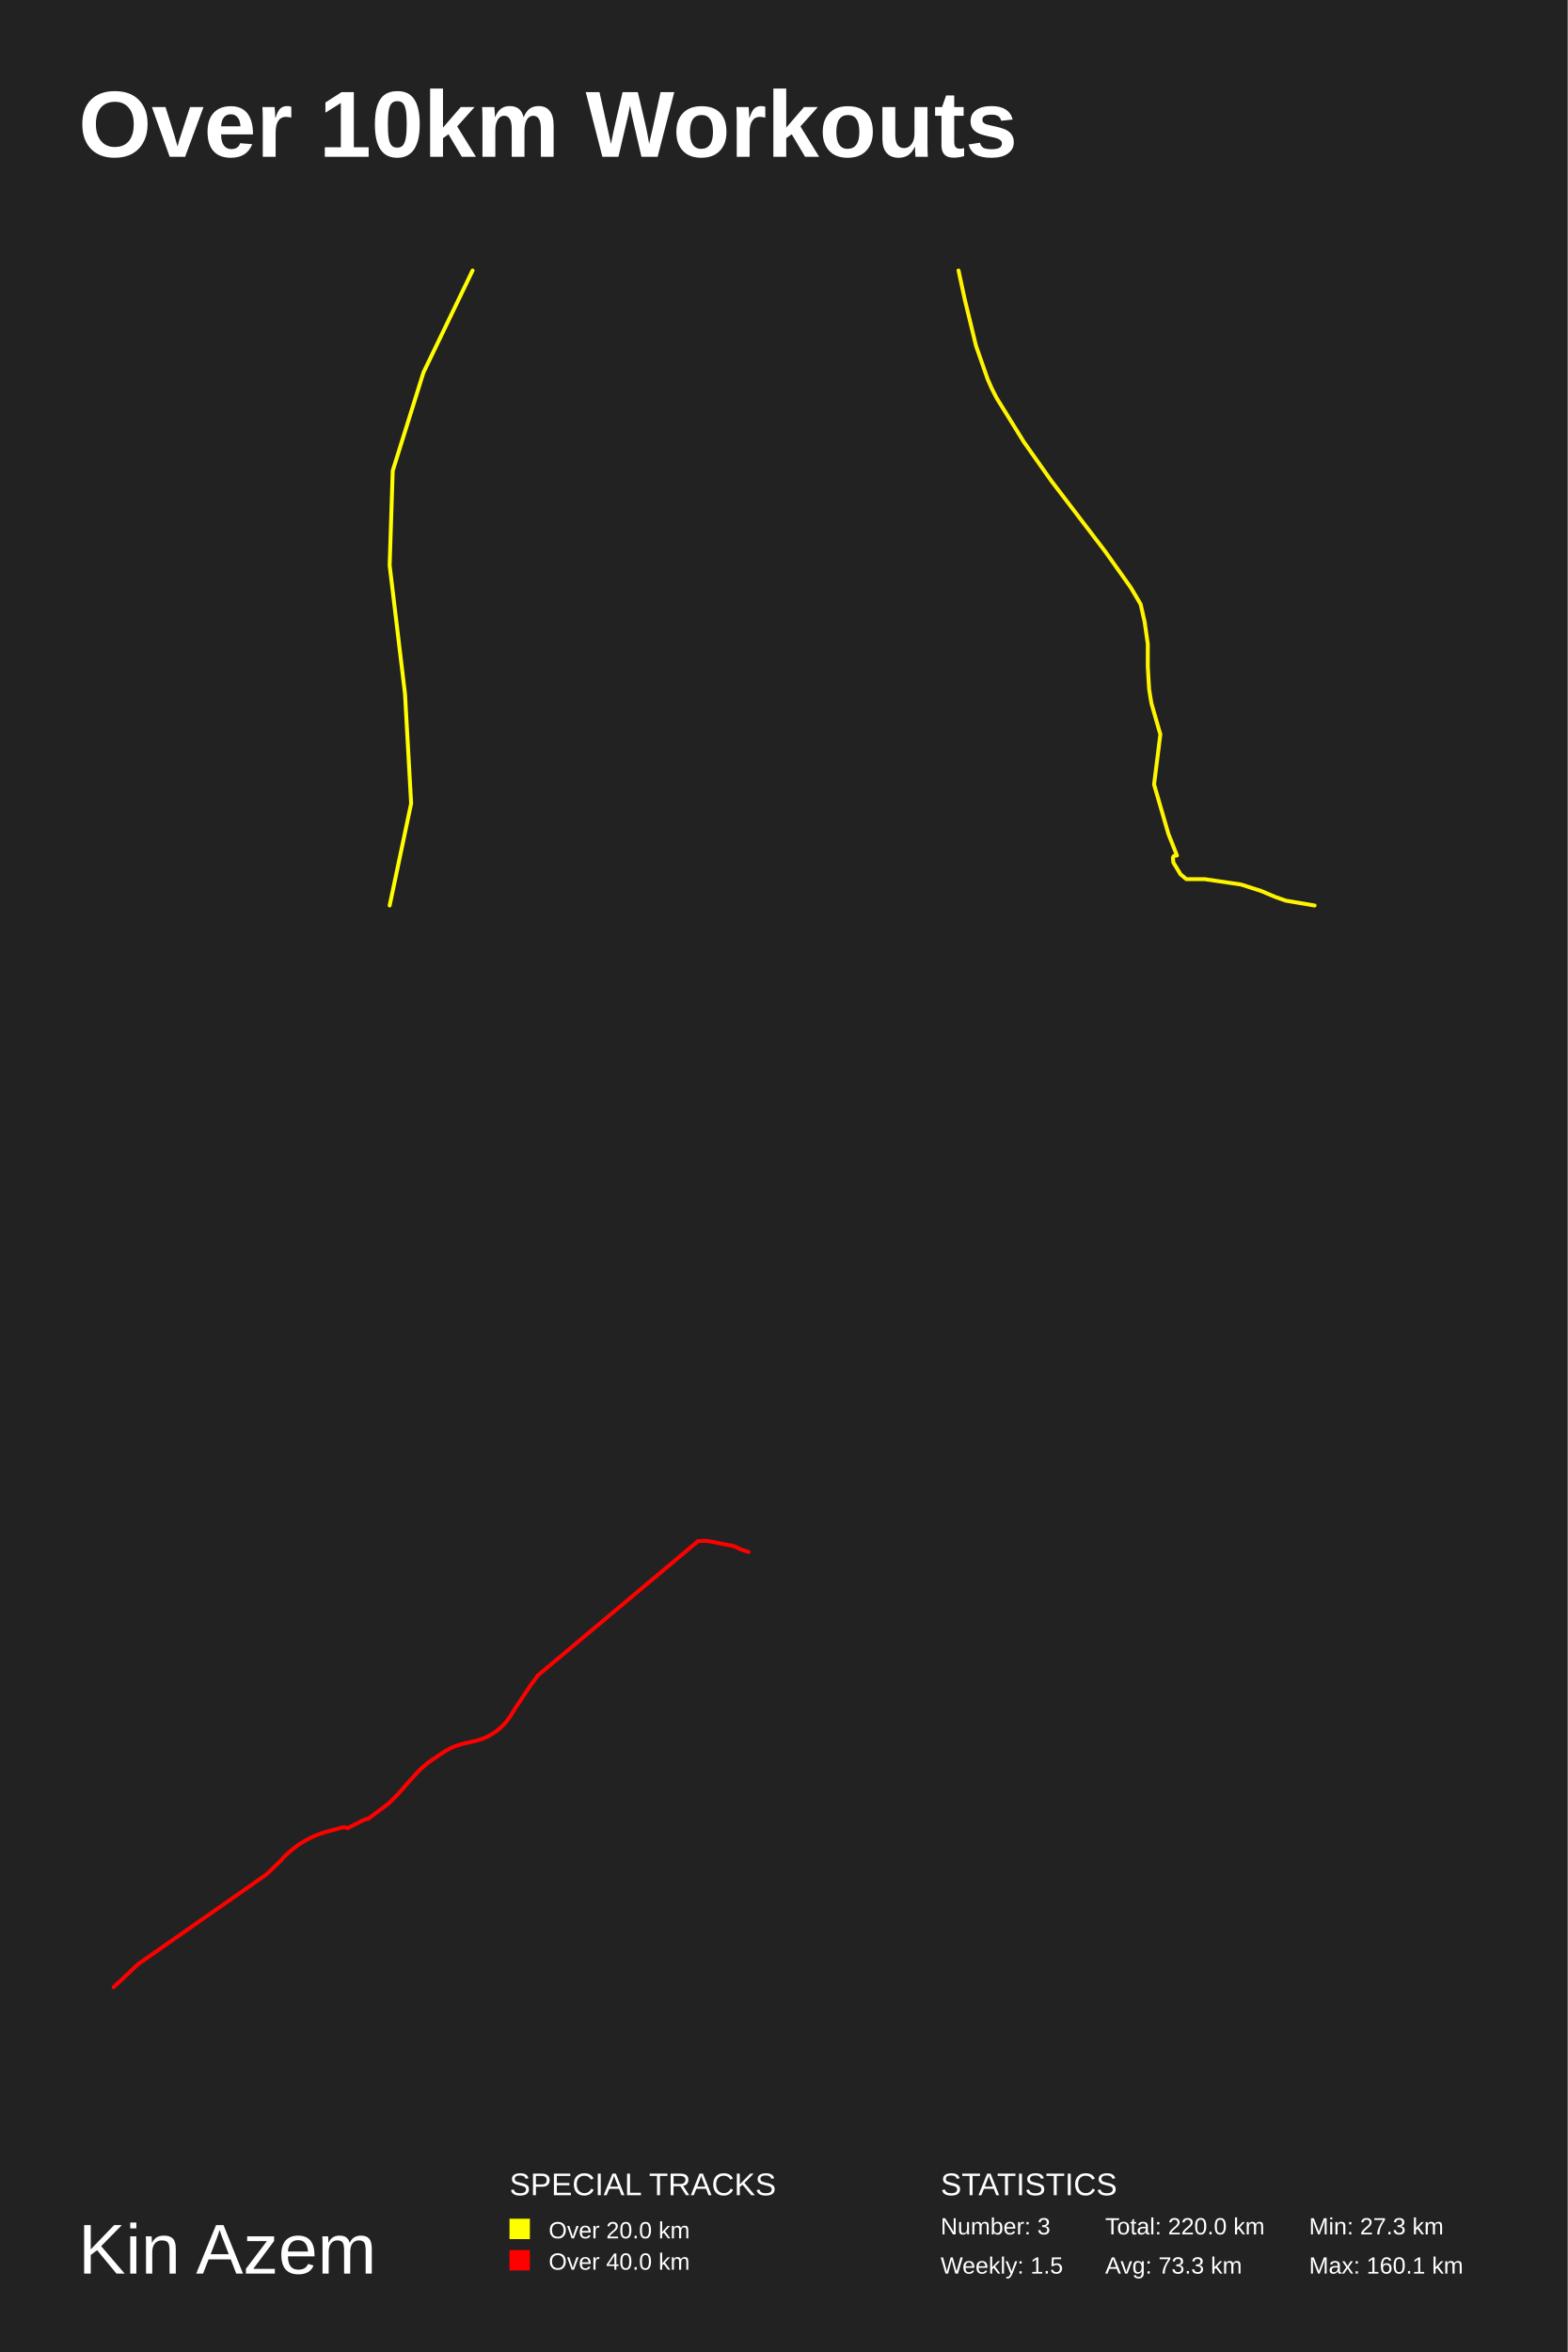
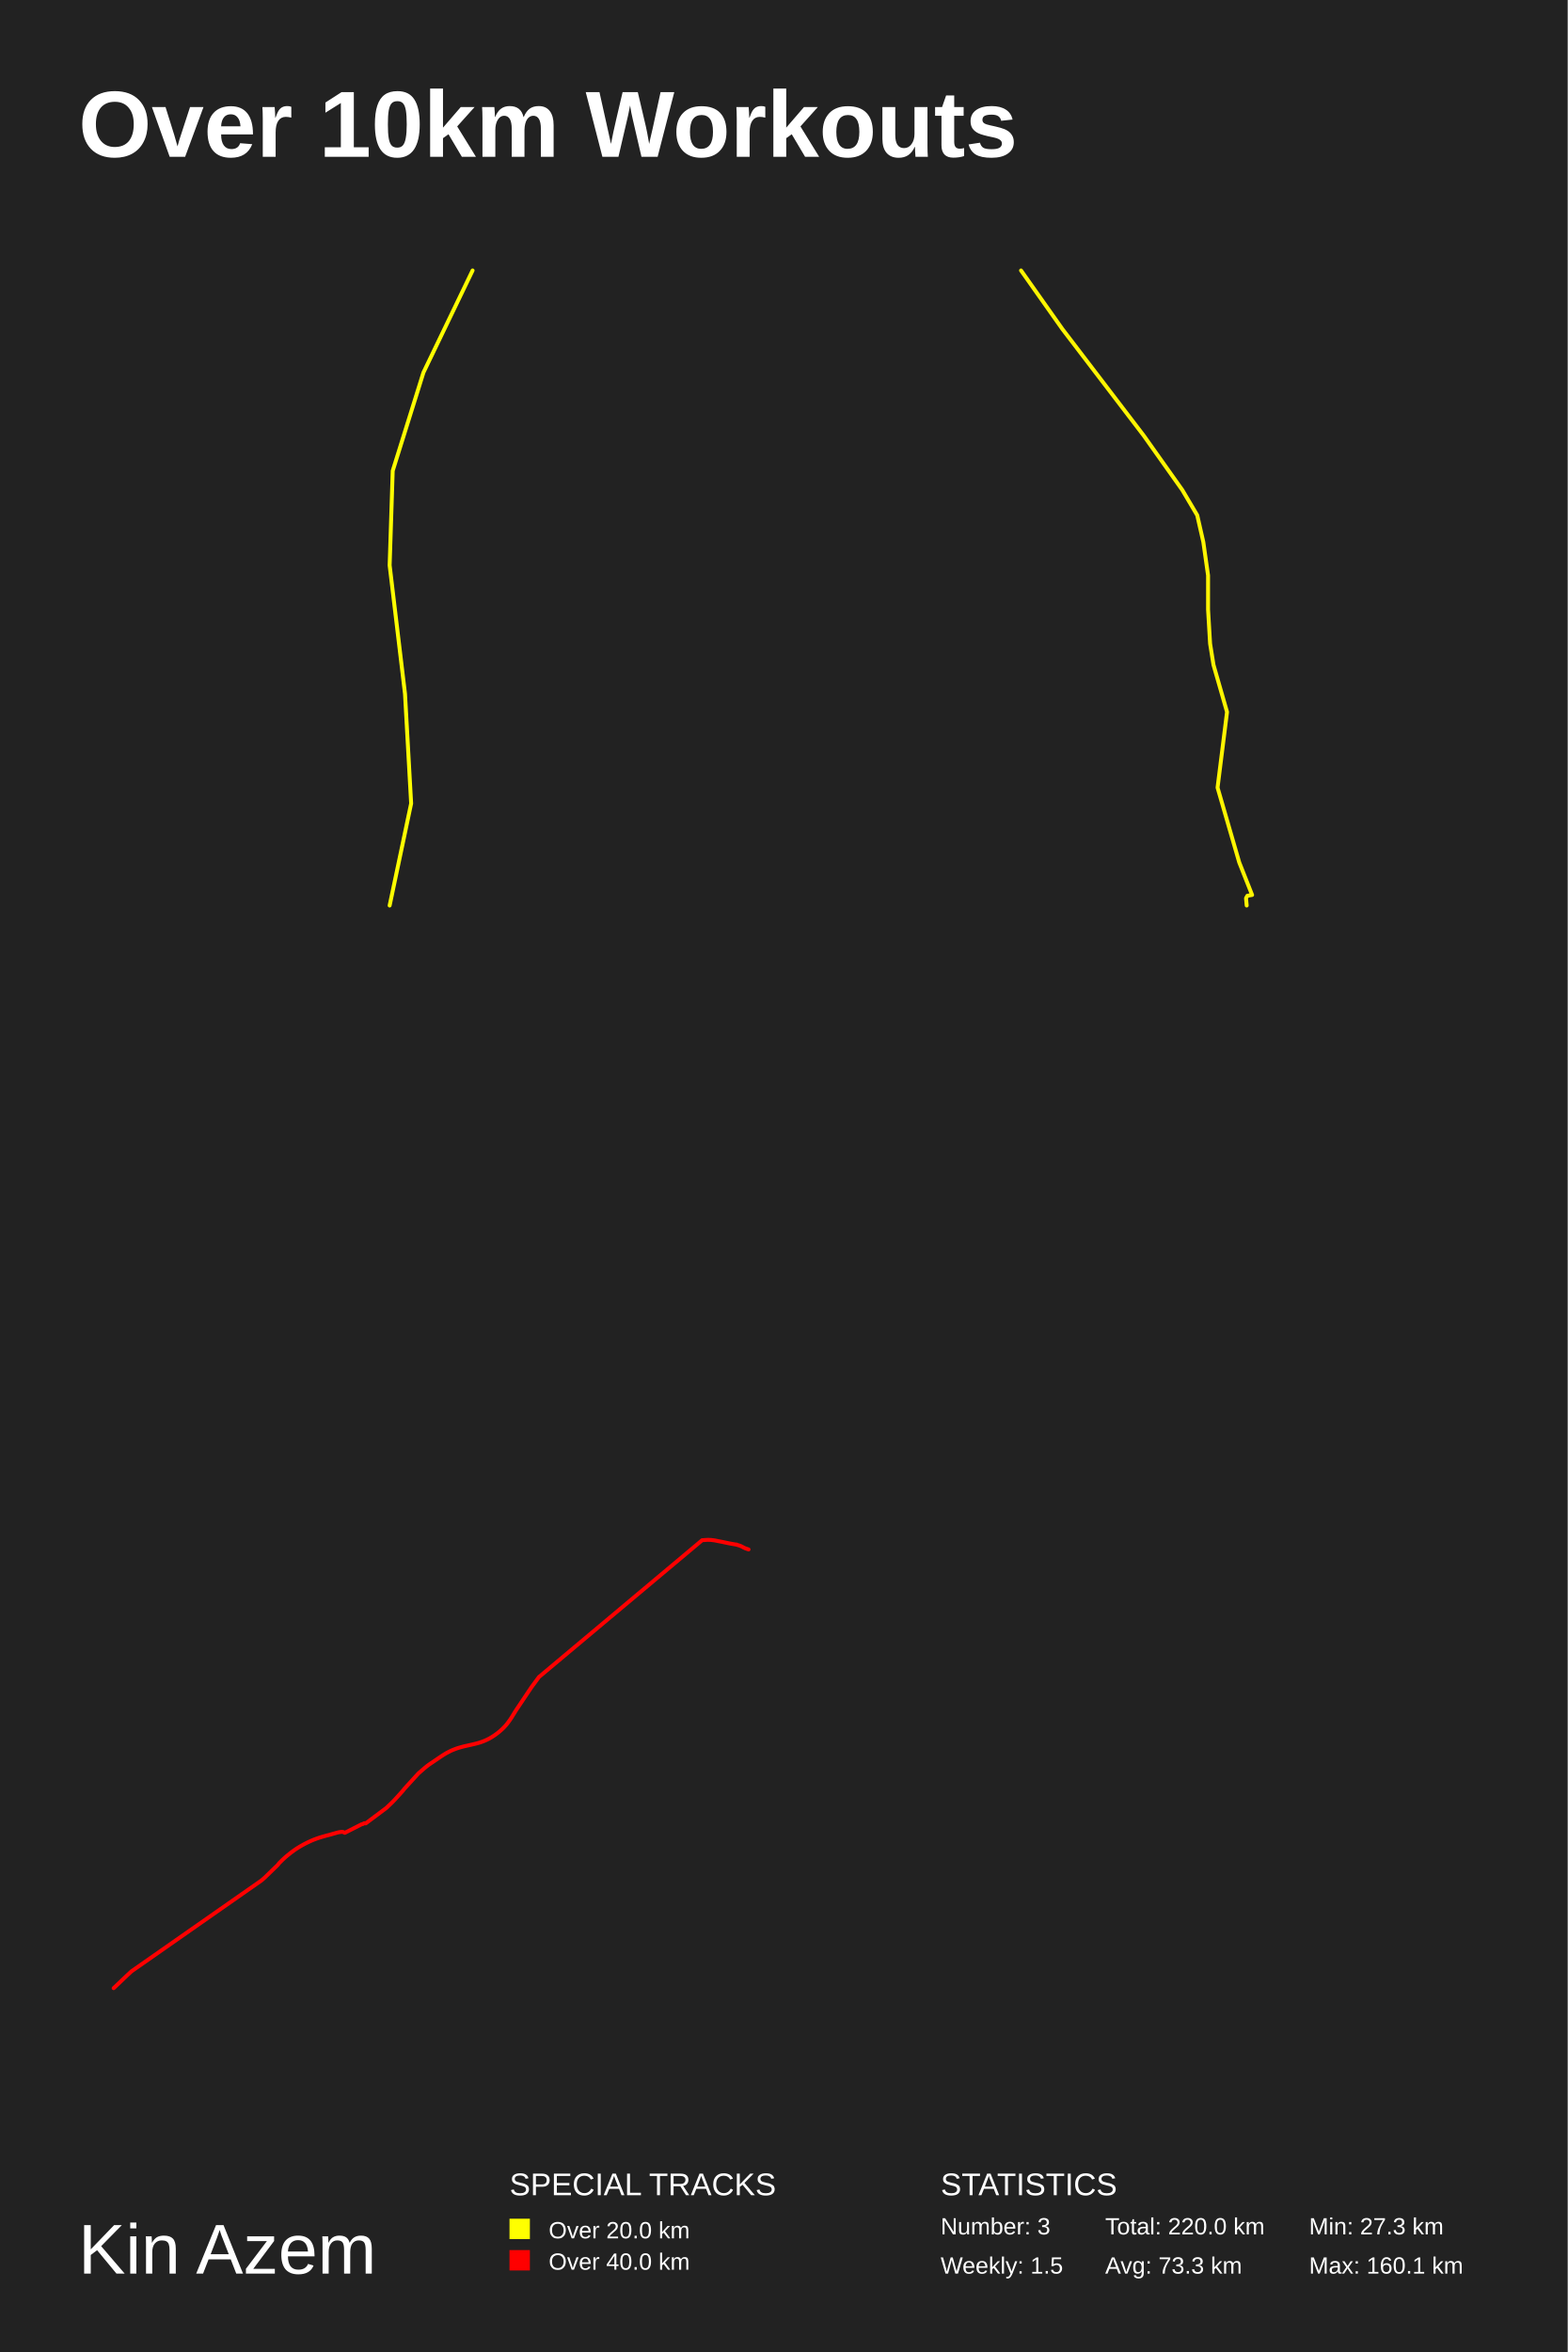
<svg xmlns="http://www.w3.org/2000/svg" baseProfile="full" height="300mm" version="1.1" viewBox="0,0,200,300" width="200mm">
  <defs />
  <rect fill="#222222" height="300" width="200" x="0" y="0" />
  <text fill="#FFFFFF" style="font-size:12px; font-family:Arial; font-weight:bold;" x="10" y="20">Over 10km Workouts</text>
  <text fill="#FFFFFF" style="font-size:9px; font-family:Arial" x="10" y="290">Kin Azem</text>
  <text fill="#FFFFFF" style="font-size:4px; font-family:Arial" x="65" y="280">SPECIAL TRACKS</text>
  <rect fill="yellow" height="2.6" width="2.6" x="65" y="283" />
  <text fill="#FFFFFF" style="font-size:3px; font-family:Arial" x="70" y="285.5">Over 20.0 km</text>
  <rect fill="red" height="2.6" width="2.6" x="65" y="287" />
  <text fill="#FFFFFF" style="font-size:3px; font-family:Arial" x="70" y="289.5">Over 40.0 km</text>
  <text fill="#FFFFFF" style="font-size:4px; font-family:Arial" x="120" y="280">STATISTICS</text>
  <text fill="#FFFFFF" style="font-size:3px; font-family:Arial" x="120" y="285">Number: 3</text>
  <text fill="#FFFFFF" style="font-size:3px; font-family:Arial" x="120" y="290">Weekly: 1.5</text>
  <text fill="#FFFFFF" style="font-size:3px; font-family:Arial" x="141" y="285">Total: 220.0 km</text>
  <text fill="#FFFFFF" style="font-size:3px; font-family:Arial" x="141" y="290">Avg: 73.3 km</text>
  <text fill="#FFFFFF" style="font-size:3px; font-family:Arial" x="167" y="285">Min: 27.3 km</text>
  <text fill="#FFFFFF" style="font-size:3px; font-family:Arial" x="167" y="290">Max: 160.1 km</text>
  <polyline fill="none" opacity="1" points="60.291,34.5 54.02,47.518 50.101,60.054 49.709,72.107 51.669,88.5 52.453,102.482 49.709,115.5" stroke="#ffff00" stroke-dasharray="none" stroke-linecap="round" stroke-linejoin="round" stroke-width="0.5" />
-   <polyline fill="none" opacity="1" points="167.716,115.5 164.054,114.882 162.681,114.402 160.907,113.647 158.332,112.823 153.697,112.137 151.351,112.137 150.607,111.519 149.692,110.009 149.635,109.391 149.749,109.185 150.15,109.117 149.063,106.371 147.232,100.056 148.033,93.672 146.888,89.691 146.602,87.906 146.43,85.023 146.43,82.14 146.03,79.326 145.515,77.061 144.256,74.933 140.995,70.334 134.128,61.341 130.638,56.399 127.148,50.77 126.518,49.534 126.003,48.367 124.516,44.111 123.085,38.207 122.284,34.5" stroke="#fff500" stroke-dasharray="none" stroke-linecap="round" stroke-linejoin="round" stroke-width="0.5" />
-   <polyline fill="none" opacity="1" points="95.5,197.959 95.409,197.926 95.361,197.911 95.278,197.878 95.001,197.787 94.851,197.74 94.514,197.623 94.397,197.578 94.33,197.547 94.19,197.477 93.988,197.368 93.833,197.299 93.655,197.234 93.536,197.198 93.35,197.153 93.344,197.148 93.344,197.144 93.34,197.141 93.348,197.129 93.346,197.125 93.34,197.125 93.342,197.132 93.346,197.134 93.332,197.125 93.329,197.129 93.332,197.132 93.321,197.129 93.323,197.129 93.291,197.129 92.998,197.082 92.418,196.977 91.527,196.788 91.024,196.693 90.704,196.626 90.575,196.607 90.5,196.593 90.34,196.576 90.179,196.555 90.104,196.547 89.765,196.538 89.597,196.545 89.126,196.578 89.045,196.581 89.045,196.581 68.621,213.7 68.199,214.272 67.888,214.696 67.68,214.977 65.927,217.597 65.826,217.743 65.64,218.036 65.184,218.776 64.992,219.065 64.787,219.353 64.573,219.629 64.458,219.763 64.339,219.896 64.216,220.022 64.094,220.146 63.836,220.387 63.704,220.501 63.435,220.718 63.157,220.925 63.015,221.023 62.724,221.211 62.573,221.299 62.423,221.387 62.269,221.466 62.114,221.542 61.96,221.616 61.801,221.682 61.643,221.747 61.483,221.806 61.16,221.916 60.828,222.009 60.321,222.132 59.297,222.363 59.129,222.404 58.791,222.497 58.456,222.597 58.292,222.652 57.965,222.775 57.805,222.84 57.647,222.909 57.49,222.983 57.179,223.142 57.027,223.225 56.728,223.404 56.582,223.497 56.15,223.783 55.435,224.271 55.006,224.557 54.727,224.757 54.592,224.859 54.46,224.966 54.329,225.073 53.834,225.504 53.545,225.75 51.764,227.702 51.678,227.819 51.572,227.95 51.223,228.34 50.637,228.983 50.398,229.238 50.144,229.49 50.016,229.614 49.501,230.097 46.944,232.011 46.761,231.99 46.569,232.097 46.423,232.128 44.321,233.194 44.141,233.099 43.953,233.063 43.782,233.092 43.606,233.113 43.268,233.199 42.268,233.482 42.1,233.52 41.599,233.661 41.266,233.761 41.102,233.813 40.777,233.925 40.455,234.046 40.136,234.18 39.825,234.32 39.519,234.468 39.212,234.627 38.911,234.794 38.616,234.965 38.329,235.146 38.042,235.339 37.899,235.439 37.624,235.643 37.224,235.96 36.963,236.177 36.834,236.291 36.583,236.522 36.46,236.638 36.098,236.998 35.997,237.136 35.88,237.269 35.762,237.388 35.637,237.502 34.287,238.811 33.895,239.151 17.63,250.52 17.384,250.751 17.143,250.972 16.652,251.438 16.147,251.921 15.399,252.627 14.74,253.217 14.5,253.462" stroke="red" stroke-dasharray="none" stroke-linecap="round" stroke-linejoin="round" stroke-width="0.5" />
+   <polyline fill="none" opacity="1" points="159.049,115.5 158.962,114.567 159.135,114.255 159.74,114.152 158.098,110.003 155.331,100.462 156.541,90.817 154.812,84.802 154.38,82.105 154.121,77.749 154.121,73.393 153.516,69.141 152.737,65.719 150.836,62.503 145.908,55.554 135.533,41.968 130.26,34.5" stroke="#fff500" stroke-dasharray="none" stroke-linecap="round" stroke-linejoin="round" stroke-width="0.5" />
+   <polyline fill="none" opacity="1" points="95.5,197.634 95.157,197.515 95.038,197.469 94.969,197.437 94.826,197.367 94.62,197.255 94.463,197.184 94.281,197.119 94.16,197.082 93.97,197.036 93.964,197.031 93.964,197.026 93.96,197.024 93.968,197.012 93.966,197.007 93.96,197.007 93.962,197.014 93.966,197.017 93.952,197.007 93.948,197.012 93.952,197.014 93.94,197.012 93.942,197.012 93.91,197.012 93.611,196.963 93.02,196.856 92.112,196.664 91.599,196.567 91.272,196.499 91.141,196.479 91.064,196.465 90.901,196.448 90.737,196.426 90.661,196.419 90.316,196.409 90.144,196.416 89.664,196.45 89.581,196.453 89.581,196.453 68.759,213.905 68.329,214.488 68.012,214.92 67.8,215.207 66.012,217.879 65.91,218.027 65.72,218.325 65.256,219.081 65.06,219.374 64.85,219.668 64.632,219.95 64.515,220.086 64.394,220.222 64.269,220.351 64.144,220.477 63.881,220.722 63.746,220.839 63.472,221.06 63.189,221.271 63.044,221.37 62.747,221.562 62.594,221.652 62.441,221.742 62.283,221.822 62.126,221.9 61.968,221.975 61.807,222.043 61.645,222.109 61.482,222.169 61.153,222.281 60.814,222.376 60.297,222.502 59.254,222.737 59.082,222.779 58.737,222.873 58.396,222.975 58.229,223.031 57.896,223.158 57.732,223.223 57.571,223.293 57.412,223.369 57.095,223.531 56.939,223.616 56.635,223.798 56.485,223.893 56.045,224.185 55.317,224.682 54.879,224.974 54.594,225.177 54.457,225.282 54.322,225.391 54.189,225.5 53.684,225.94 53.39,226.19 51.573,228.18 51.487,228.299 51.378,228.433 51.022,228.831 50.425,229.486 50.181,229.746 49.923,230.003 49.791,230.129 49.267,230.622 46.659,232.573 46.474,232.551 46.278,232.661 46.129,232.692 43.986,233.779 43.802,233.682 43.61,233.646 43.437,233.675 43.257,233.697 42.912,233.784 41.893,234.073 41.721,234.112 41.211,234.255 40.872,234.357 40.704,234.41 40.373,234.524 40.044,234.648 39.719,234.784 39.403,234.927 39.09,235.078 38.777,235.24 38.47,235.41 38.17,235.585 37.877,235.769 37.584,235.966 37.439,236.068 37.159,236.276 36.751,236.599 36.485,236.82 36.353,236.936 36.097,237.172 35.972,237.291 35.603,237.657 35.5,237.798 35.381,237.933 35.26,238.055 35.132,238.171 33.756,239.506 33.357,239.853 16.774,251.443 16.524,251.678 16.278,251.904 15.777,252.379 15.263,252.871 14.5,253.591" stroke="red" stroke-dasharray="none" stroke-linecap="round" stroke-linejoin="round" stroke-width="0.5" />
</svg>
